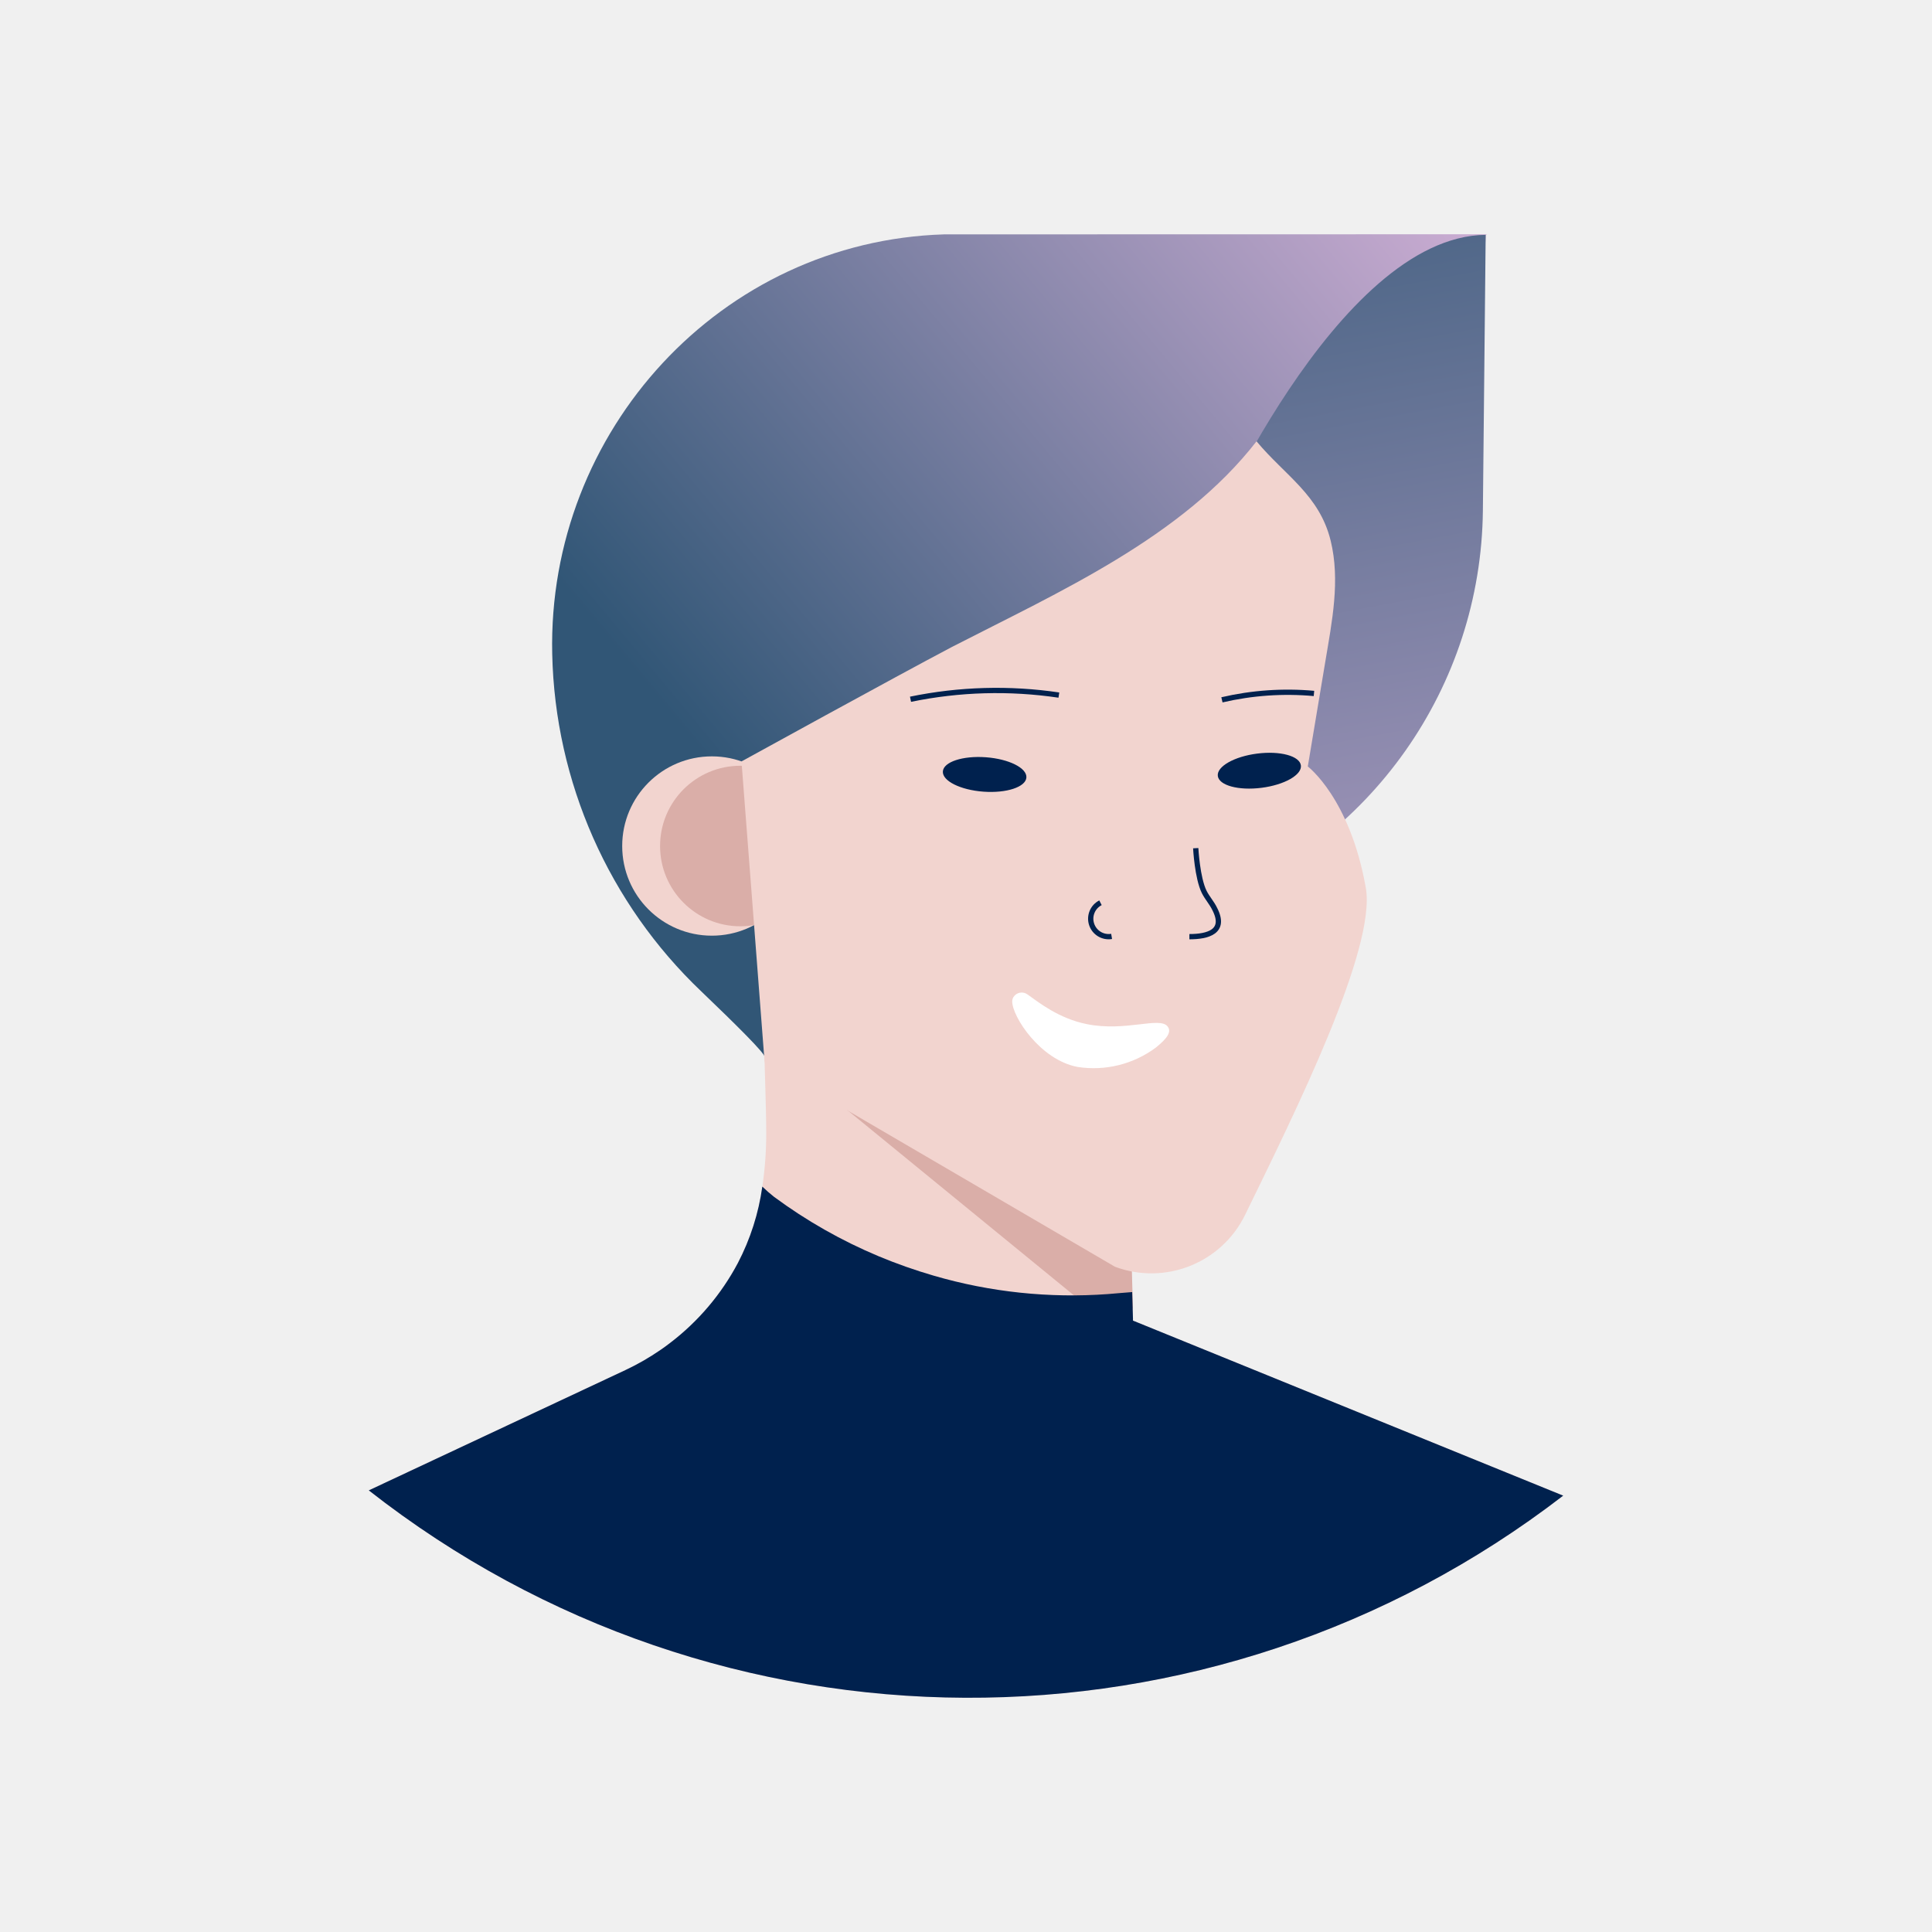
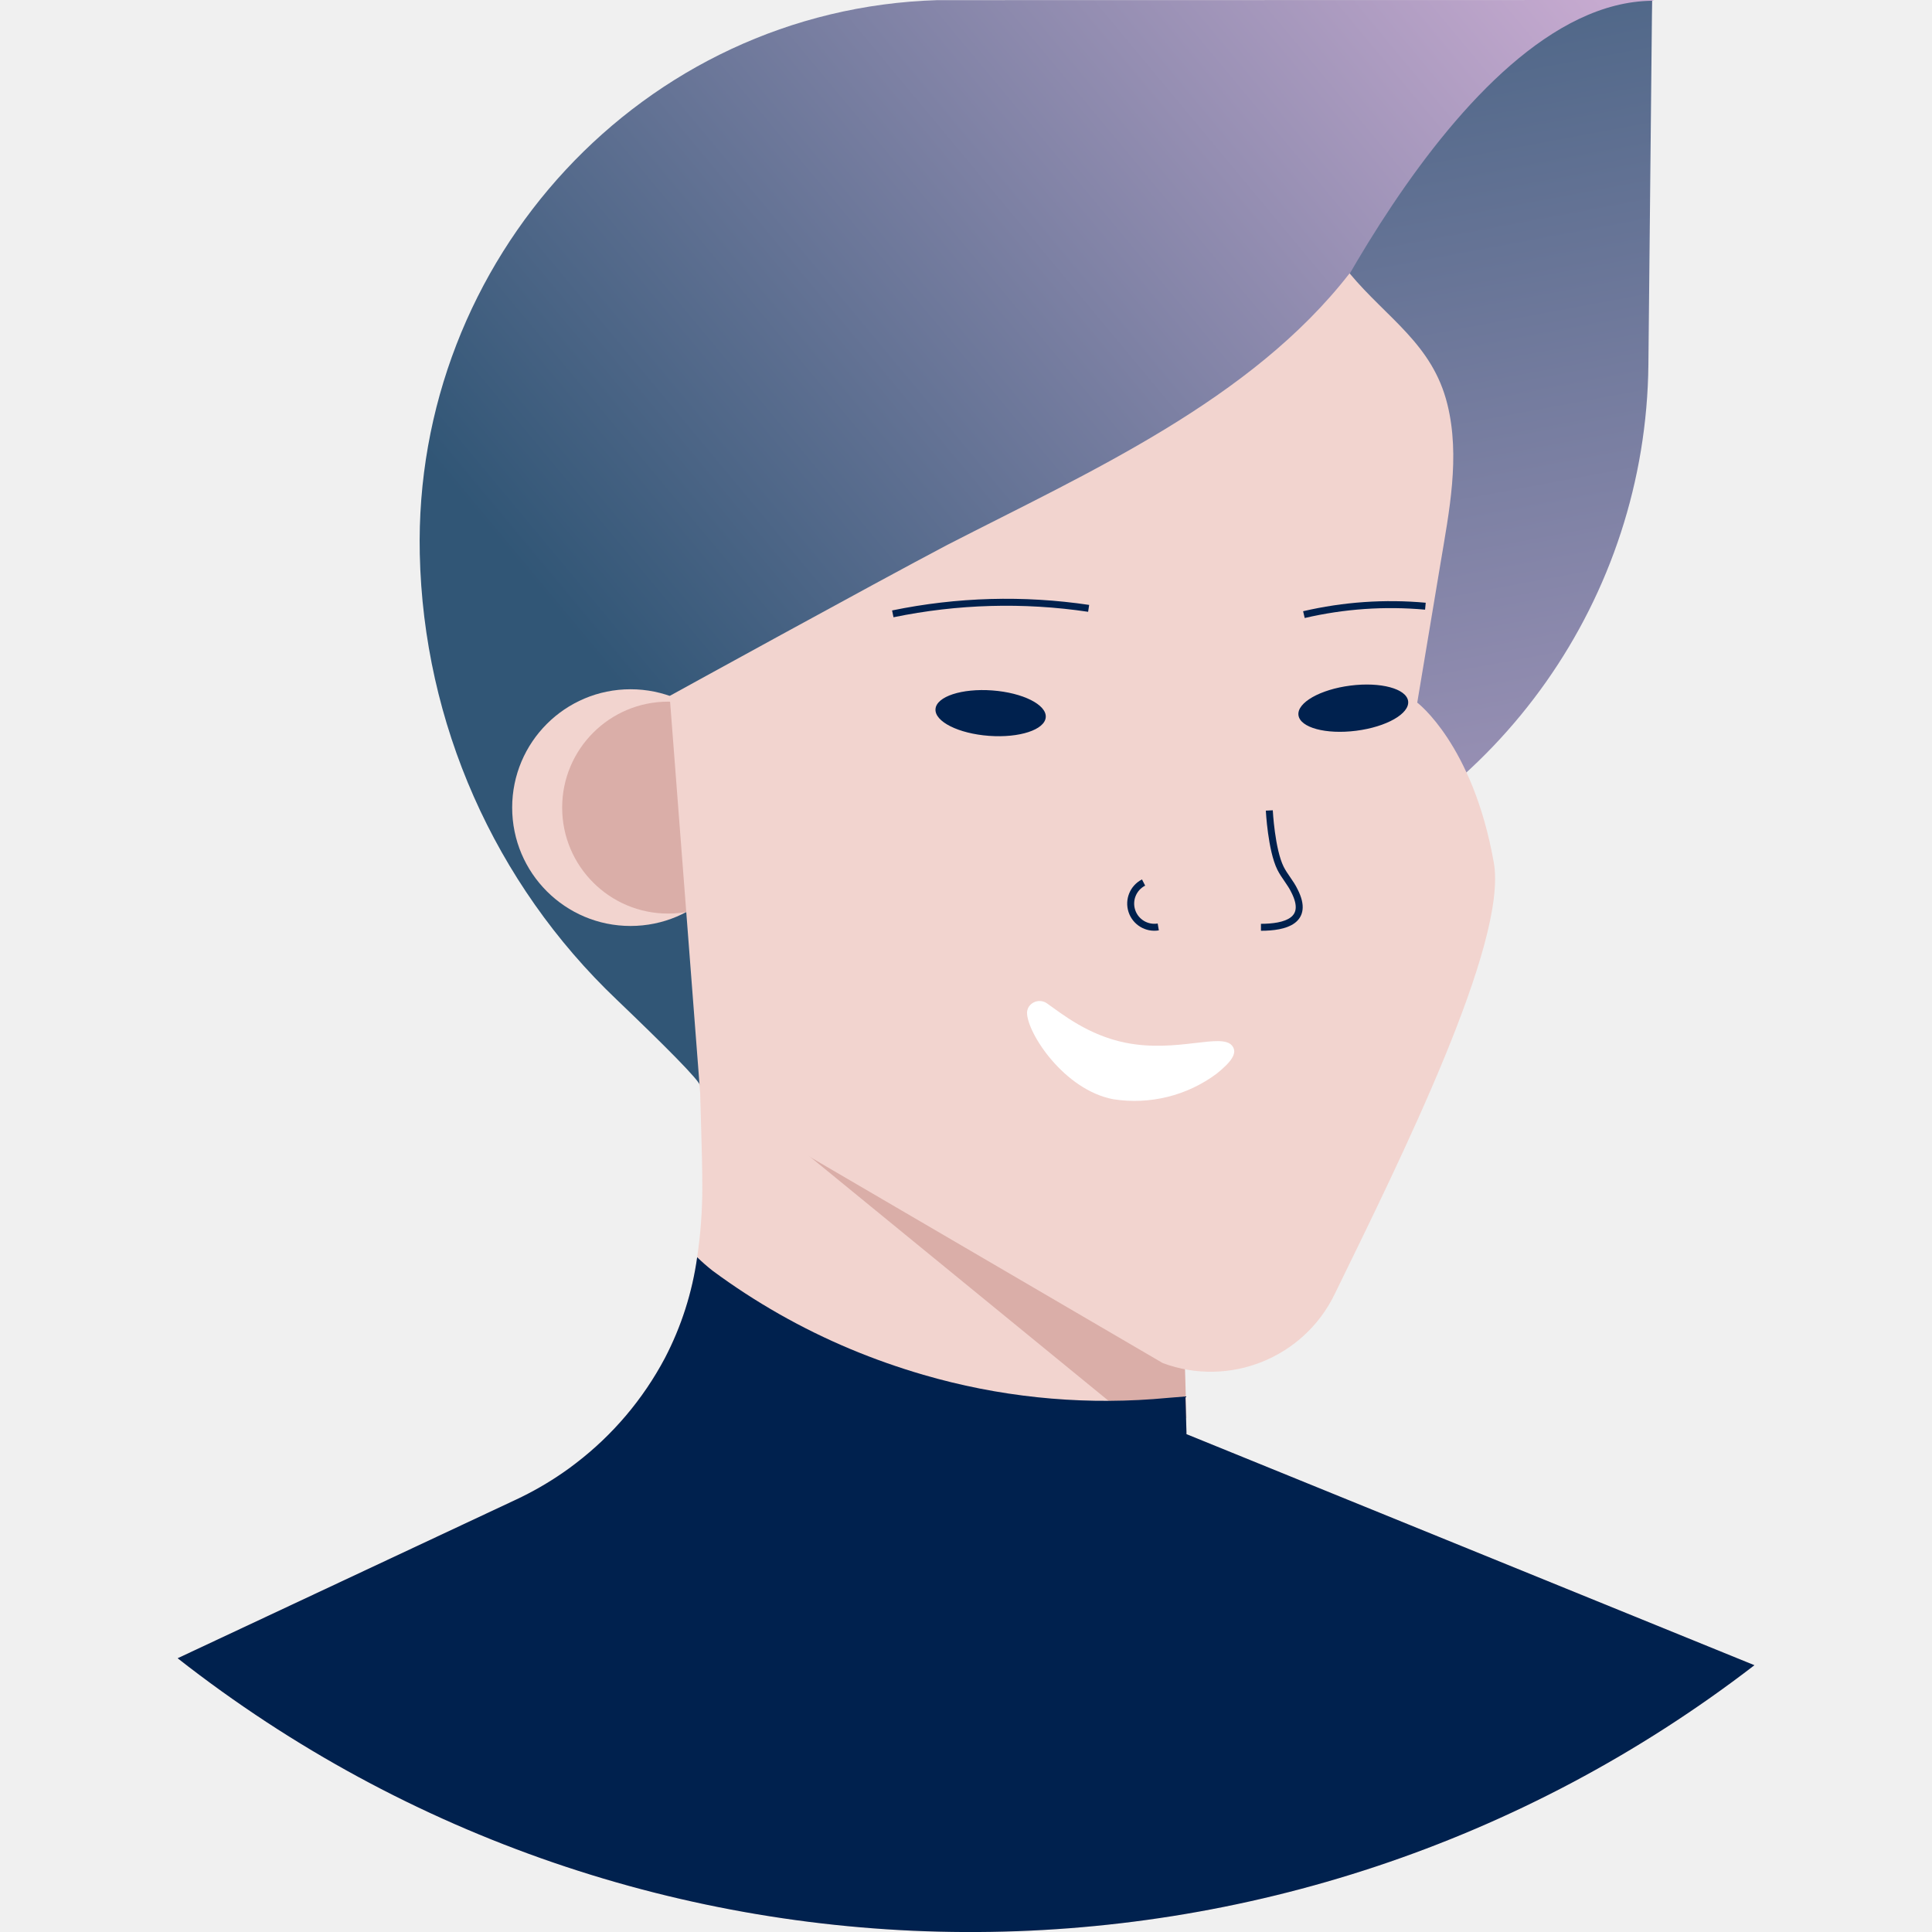
- <svg xmlns="http://www.w3.org/2000/svg" xmlns:xlink="http://www.w3.org/1999/xlink" width="800px" height="800px" viewBox="0 0 366.34 366.34" id="Layer_1" data-name="Layer 1">
+ <svg xmlns="http://www.w3.org/2000/svg" xmlns:xlink="http://www.w3.org/1999/xlink" width="800px" height="800px" viewBox="69.6 44.42 227.13 277.5" id="Layer_1" data-name="Layer 1">
  <defs>
    <style>.cls-1{fill:#f2d4cf;}.cls-2{fill:#daaea8;}.cls-3{fill:url(#linear-gradient);}.cls-4{fill:url(#linear-gradient-2);}.cls-5{fill:none;stroke:#00214e;stroke-miterlimit:10;}.cls-6{fill:#00214e;}.cls-7{fill:#ffffff;}</style>
    <linearGradient id="linear-gradient" x1="141.11" y1="152.44" x2="296.66" y2="22.97" gradientUnits="userSpaceOnUse">
      <stop offset="0" stop-color="#315676" />
      <stop offset="1" stop-color="#e1b9e0" />
    </linearGradient>
    <linearGradient id="linear-gradient-2" x1="235.68" y1="3.82" x2="284.26" y2="264.56" xlink:href="#linear-gradient" />
  </defs>
  <path class="cls-1" d="M296.41,283.6a184.56,184.56,0,0,1-226.48-1l48.66-22.81a46.83,46.83,0,0,0,6.65-3.82c.64-.44,1.28-.9,1.89-1.38a46.35,46.35,0,0,0,12.78-15.09A44.69,44.69,0,0,0,144.55,225a67.91,67.91,0,0,0,.74-9.91c0-5.72-.31-11.44-.37-17.17q-.06-4.76-.1-9.51l2,1,5.2,2.69,2.41.41,27.88,4.74,31.12,5.3.94,32,.31,10.46.15,5.08v.33l12.1,4.92Z" />
  <path class="cls-2" d="M214.83,248.1a16,16,0,0,1-10.07-1.56l-59.67-48.78c-.07-2.26-.13.11-.16-2.15q-.06-4.76-.1-9.51l2,1,5.2,2.69,2.41.41L182.3,195l31.12,5.3.94,32,.31,10.46.15,5.08v.33Z" />
  <path class="cls-3" d="M282,44.42l-.27.11-3.06,58.12a78.13,78.13,0,0,1-50.17,68.9h0L145,200.42c0-.73-5.31-6-12-12.41a91.08,91.08,0,0,1-28.29-64h0c-.94-42.31,32-78.28,74.34-79.57.8,0,1.6,0,2.41,0Z" />
  <path class="cls-4" d="M281.71,44.53l-.53,52.25a80.53,80.53,0,0,1-52.7,74.77h0V102.92S253.27,44.81,281.71,44.53Z" />
  <circle class="cls-1" cx="134.98" cy="160.42" r="17" />
  <circle class="cls-2" cx="140.38" cy="160.42" r="15.22" />
  <path class="cls-1" d="M140.6,144.38l4.38,57,66.44,38.82a19.77,19.77,0,0,0,24.68-9.86c9.56-19.58,24.9-50.5,22.88-62-3-17-11-23-11-23l3.33-19.94c1.25-7.51,2.86-15.35,1-22.9-2.13-8.66-8.67-12.35-14.05-18.82-14.16,18.24-37.44,28.55-57.77,39C170,128.2,140.6,144.38,140.6,144.38Z" />
  <path class="cls-5" d="M172.65,132.59a80.57,80.57,0,0,1,28.13-.79" />
  <path class="cls-5" d="M231.7,132.7a55,55,0,0,1,17.45-1.21" />
  <path class="cls-5" d="M208.67,171.18a3.4,3.4,0,0,0,2.11,6.38" />
  <ellipse class="cls-6" cx="186.71" cy="146.86" rx="3.27" ry="7.94" transform="translate(26.47 322.22) rotate(-85.77)" />
  <ellipse class="cls-6" cx="238.79" cy="146.14" rx="7.94" ry="3.27" transform="translate(-16.57 31.39) rotate(-7.27)" />
  <path class="cls-5" d="M226.73,160.83s.29,5.65,1.61,8.3c.57,1.14,1.46,2.1,2,3.24,2.22,4.33-1.36,5.24-4.81,5.24" />
  <path class="cls-6" d="M296.41,283.6a184.56,184.56,0,0,1-226.48-1l48.66-22.81a46.83,46.83,0,0,0,6.65-3.82c.64-.44,1.28-.9,1.89-1.38a46.35,46.35,0,0,0,12.78-15.09A44.69,44.69,0,0,0,144.55,225a28.66,28.66,0,0,0,2.22,1.94,95.14,95.14,0,0,0,19.82,11.26,99,99,0,0,0,10.46,3.69,93.52,93.52,0,0,0,33,3.49c1.54-.12,3.09-.27,4.63-.38l.15,5.08v.33l12.1,4.92Z" />
  <path class="cls-7" d="M192.16,189.07a1.85,1.85,0,0,1,2.68-.5c2.08,1.46,5.88,4.56,11.28,5.63,7.36,1.47,13.74-1.48,15.27.42.86,1.07-.19,2.37-2.2,4a19.74,19.74,0,0,1-14.86,3.69c-7.08-1.33-12.4-9.53-12.4-12.44A1.68,1.68,0,0,1,192.16,189.07Z" />
</svg>
